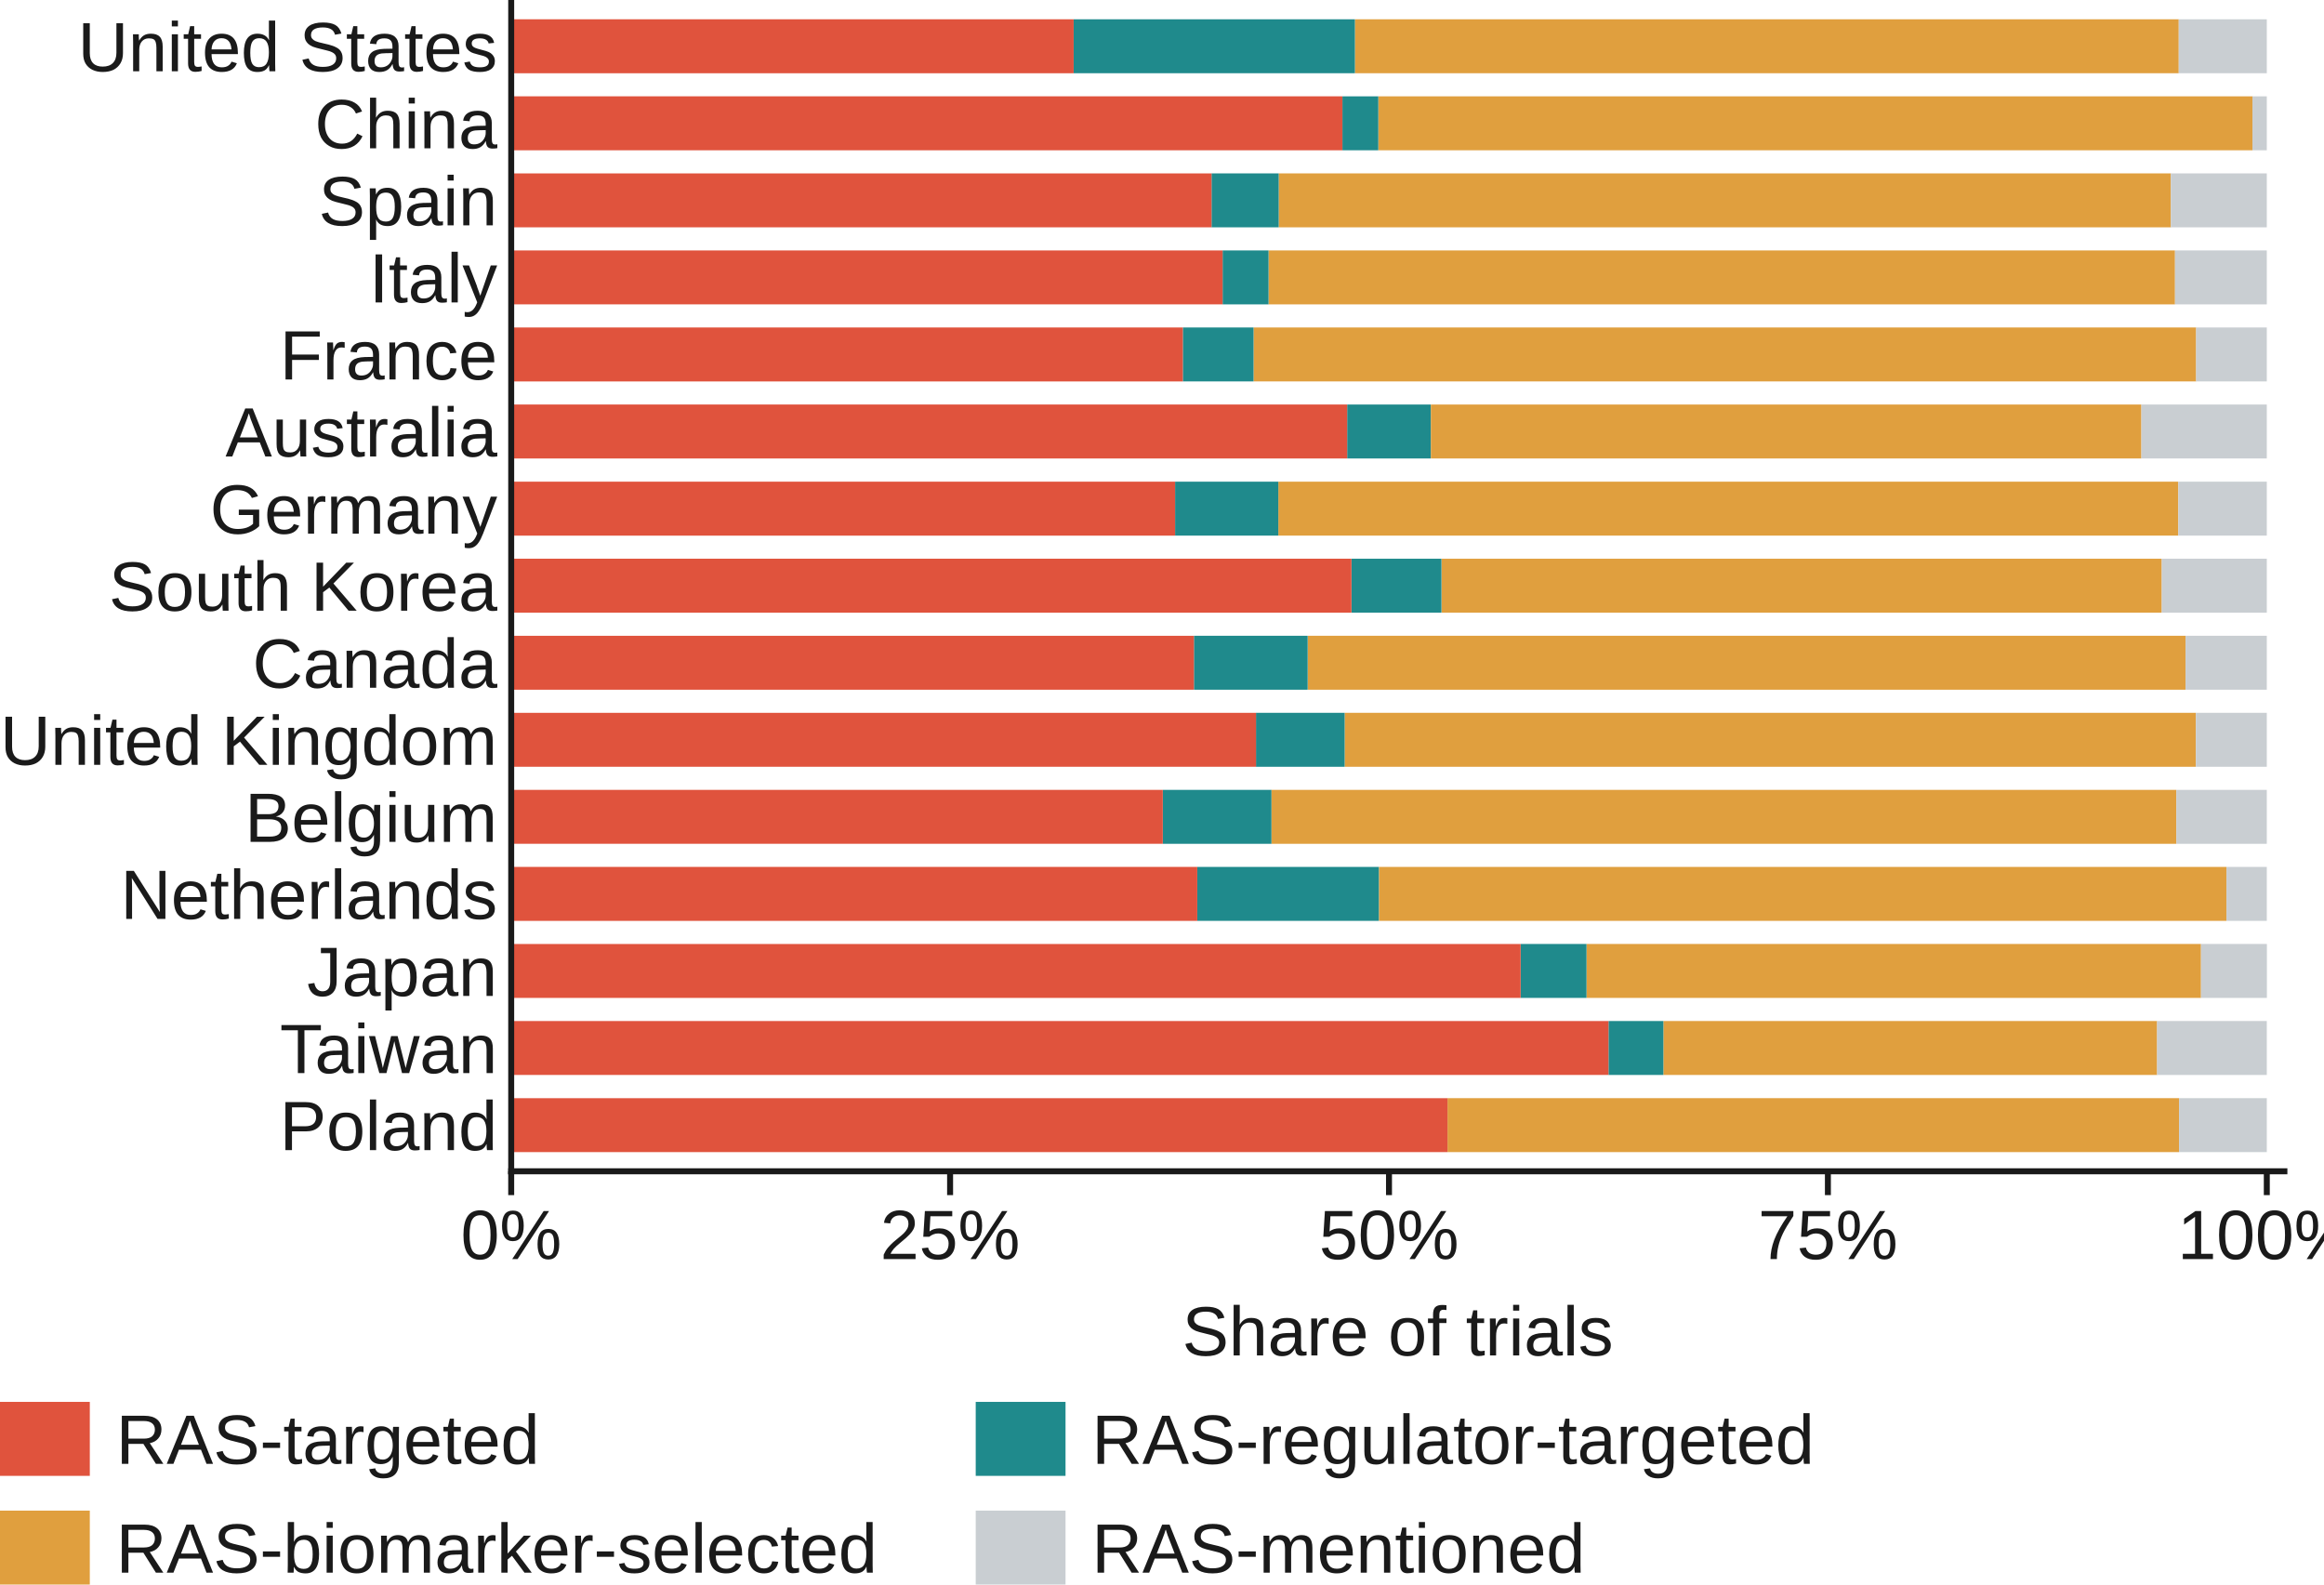
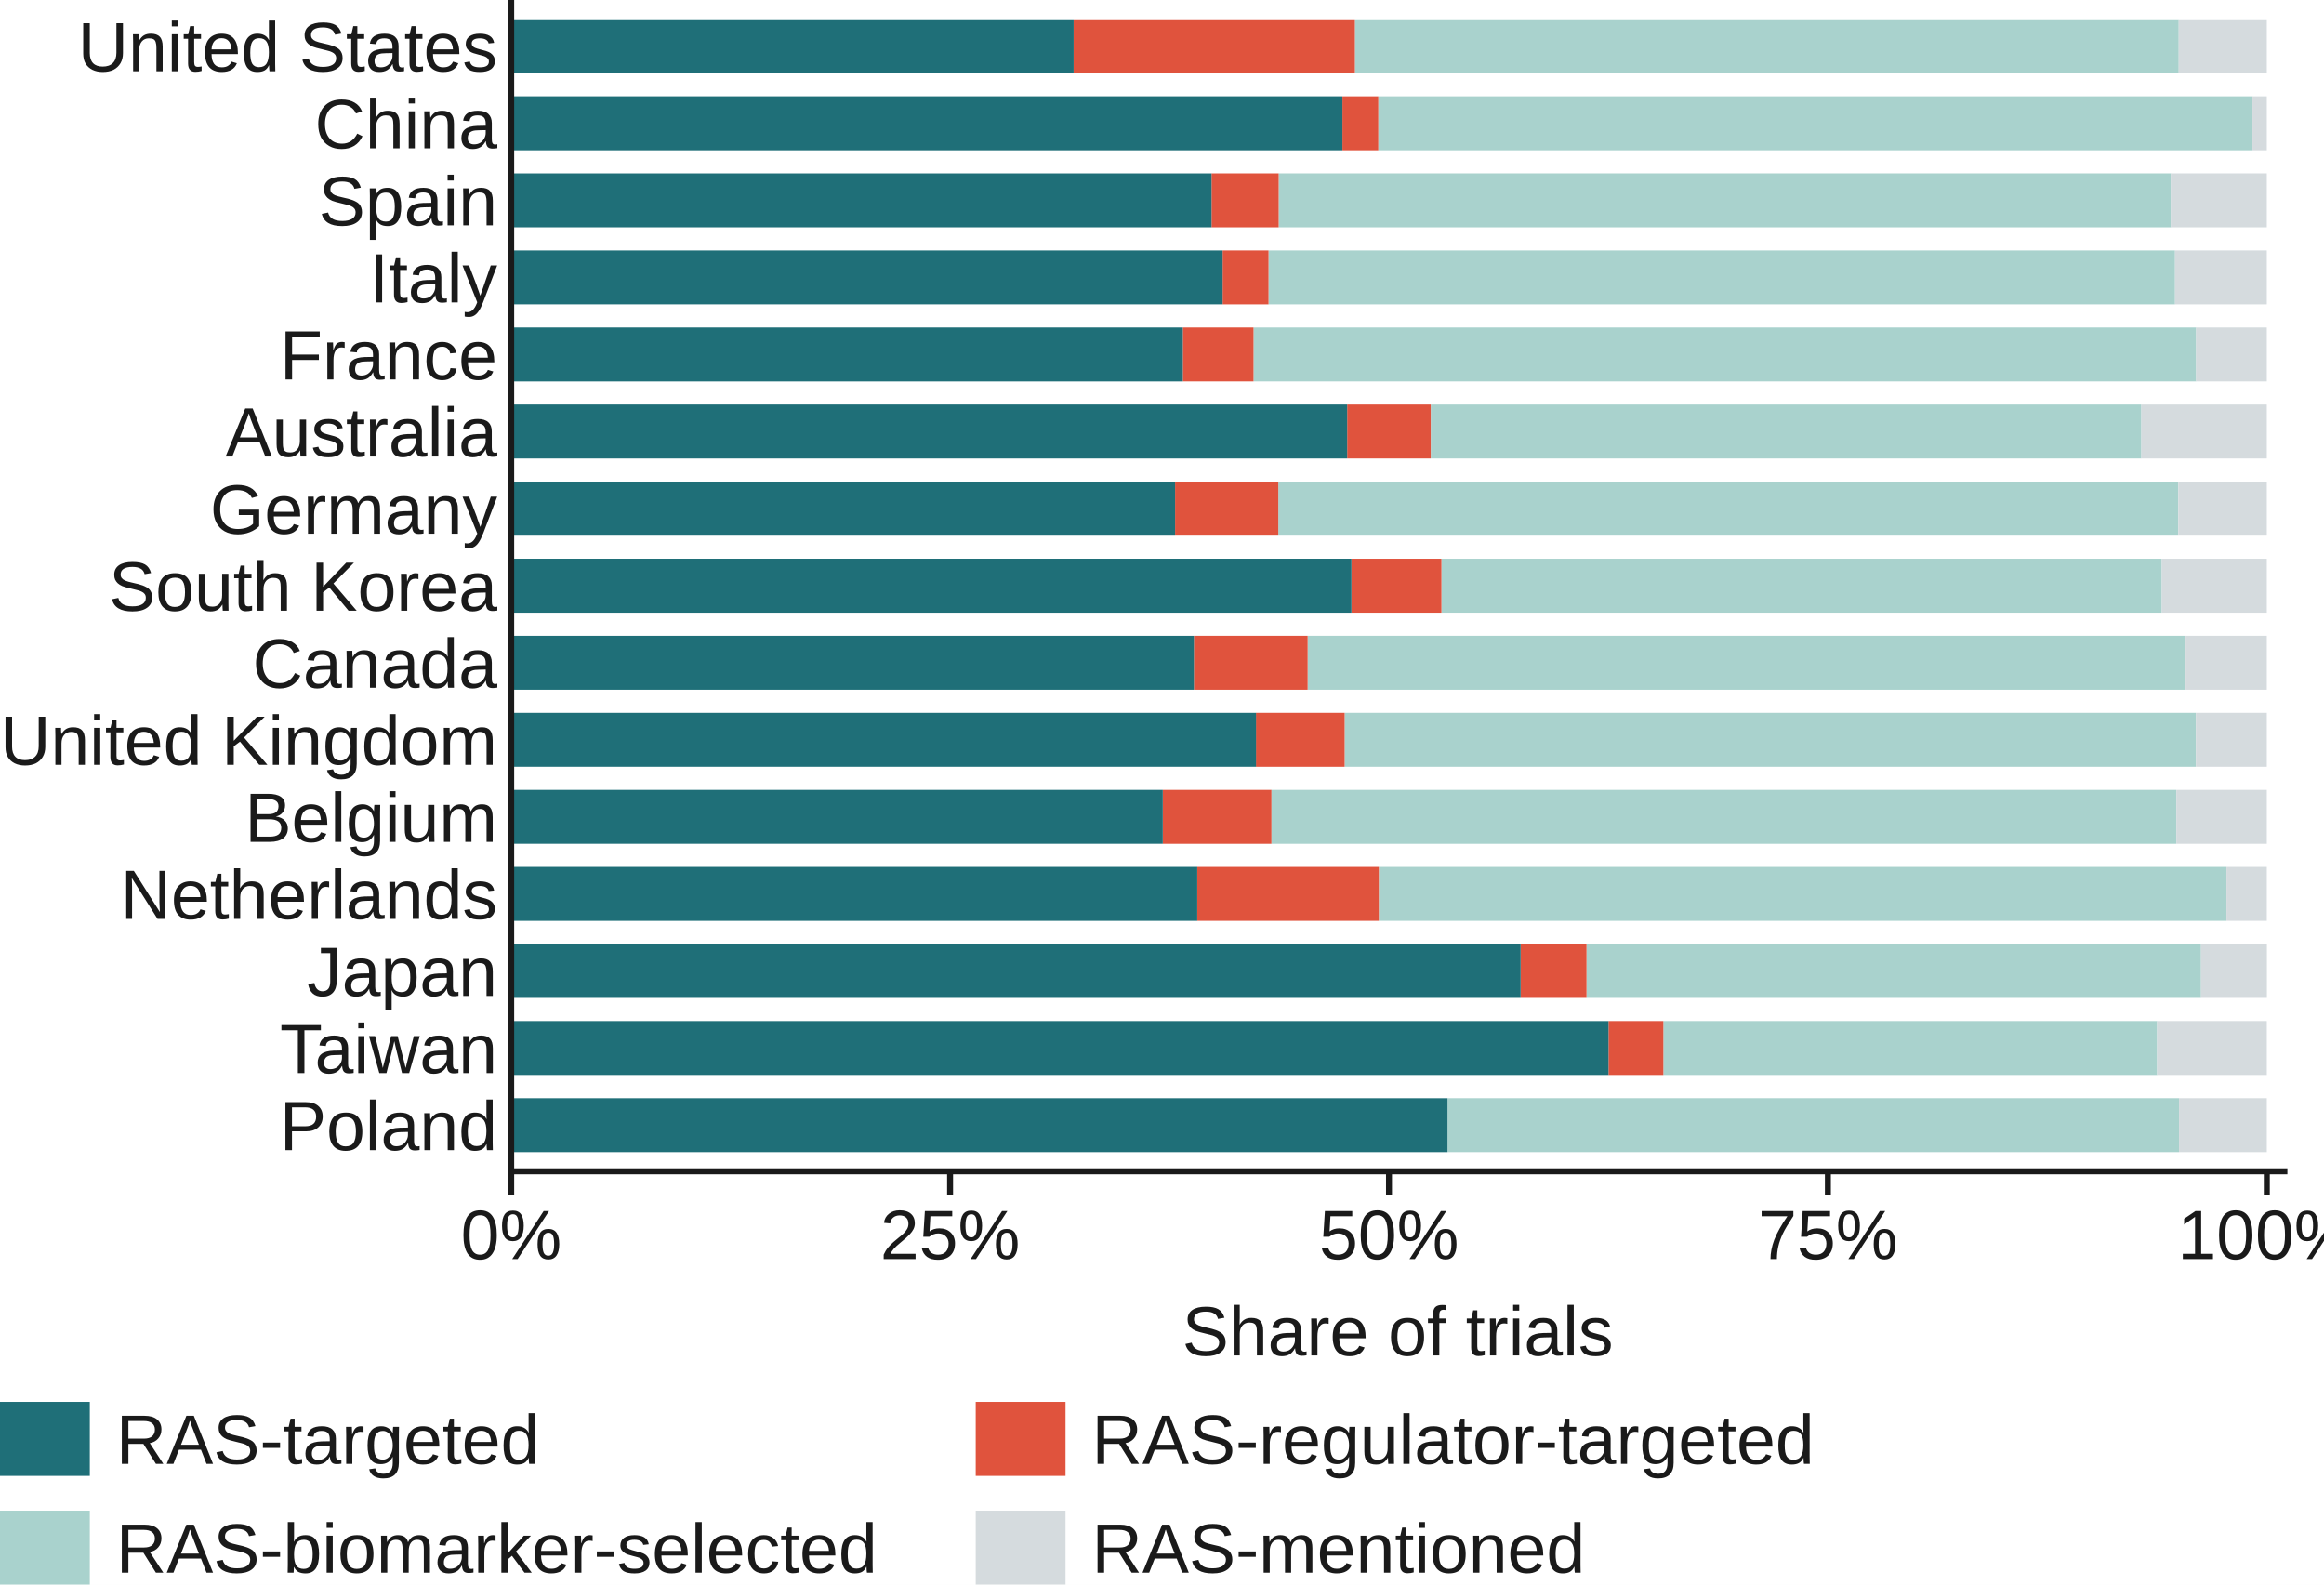
<svg xmlns="http://www.w3.org/2000/svg" width="249.45pt" height="170.08pt" viewBox="0 0 249.45 170.08">
  <g class="svglite">
    <defs>
      <style type="text/css">
    .svglite line, .svglite polyline, .svglite polygon, .svglite path, .svglite rect, .svglite circle {
      fill: none;
      stroke: #000000;
      stroke-linecap: round;
      stroke-linejoin: round;
      stroke-miterlimit: 10.00;
    }
    .svglite text {
      white-space: pre;
    }
    .svglite g.glyphgroup path {
      fill: inherit;
      stroke: none;
    }
  </style>
    </defs>
    <rect width="100%" height="100%" style="stroke: none; fill: #FFFFFF;" />
    <defs>
      <clipPath id="cpMC4wMHwyNDkuNDV8MC4wMHwxNzAuMDg=">
        <rect x="0.00" y="0.00" width="249.45" height="170.08" />
      </clipPath>
    </defs>
    <g clip-path="url(#cpMC4wMHwyNDkuNDV8MC4wMHwxNzAuMDg=)">
      <rect x="0.00" y="0" width="249.45" height="170.08" style="stroke-width: 0.73; stroke: #FFFFFF; fill: #FFFFFF;" />
    </g>
    <defs>
      <clipPath id="cpNTQuODd8MjQ1LjIwfDAuMDB8MTI1Ljcy">
        <rect x="54.87" y="0.00" width="190.33" height="125.72" />
      </clipPath>
    </defs>
    <g clip-path="url(#cpNTQuODd8MjQ1LjIwfDAuMDB8MTI1Ljcy)">
      <rect x="54.87" y="0.00" width="190.33" height="125.72" style="stroke-width: 0.73; stroke: none; fill: #FFFFFF;" />
-       <rect x="153.58" y="43.42" width="76.27" height="5.79" style="stroke-width: 0.00; stroke: none; stroke-linecap: butt; stroke-linejoin: miter; fill: #E09F3E;" />
-       <rect x="136.46" y="84.78" width="97.14" height="5.79" style="stroke-width: 0.00; stroke: none; stroke-linecap: butt; stroke-linejoin: miter; fill: #E09F3E;" />
-       <rect x="140.37" y="68.24" width="94.22" height="5.79" style="stroke-width: 0.00; stroke: none; stroke-linecap: butt; stroke-linejoin: miter; fill: #E09F3E;" />
-       <rect x="147.94" y="10.34" width="93.84" height="5.79" style="stroke-width: 0.00; stroke: none; stroke-linecap: butt; stroke-linejoin: miter; fill: #E09F3E;" />
-       <rect x="134.55" y="35.15" width="101.18" height="5.79" style="stroke-width: 0.00; stroke: none; stroke-linecap: butt; stroke-linejoin: miter; fill: #E09F3E;" />
-       <rect x="137.21" y="51.70" width="96.60" height="5.79" style="stroke-width: 0.00; stroke: none; stroke-linecap: butt; stroke-linejoin: miter; fill: #E09F3E;" />
-       <rect x="136.16" y="26.88" width="97.30" height="5.79" style="stroke-width: 0.00; stroke: none; stroke-linecap: butt; stroke-linejoin: miter; fill: #E09F3E;" />
-       <rect x="170.29" y="101.32" width="65.96" height="5.79" style="stroke-width: 0.00; stroke: none; stroke-linecap: butt; stroke-linejoin: miter; fill: #E09F3E;" />
-       <rect x="148.01" y="93.05" width="90.97" height="5.79" style="stroke-width: 0.00; stroke: none; stroke-linecap: butt; stroke-linejoin: miter; fill: #E09F3E;" />
-       <rect x="155.37" y="117.87" width="78.52" height="5.79" style="stroke-width: 0.00; stroke: none; stroke-linecap: butt; stroke-linejoin: miter; fill: #E09F3E;" />
-       <rect x="154.73" y="59.97" width="77.31" height="5.79" style="stroke-width: 0.00; stroke: none; stroke-linecap: butt; stroke-linejoin: miter; fill: #E09F3E;" />
-       <rect x="137.25" y="18.61" width="95.77" height="5.79" style="stroke-width: 0.00; stroke: none; stroke-linecap: butt; stroke-linejoin: miter; fill: #E09F3E;" />
-       <rect x="178.54" y="109.59" width="53.00" height="5.79" style="stroke-width: 0.00; stroke: none; stroke-linecap: butt; stroke-linejoin: miter; fill: #E09F3E;" />
-       <rect x="144.33" y="76.51" width="91.37" height="5.79" style="stroke-width: 0.00; stroke: none; stroke-linecap: butt; stroke-linejoin: miter; fill: #E09F3E;" />
-       <rect x="145.43" y="2.07" width="88.43" height="5.79" style="stroke-width: 0.00; stroke: none; stroke-linecap: butt; stroke-linejoin: miter; fill: #E09F3E;" />
-       <rect x="229.85" y="43.42" width="13.46" height="5.79" style="stroke-width: 0.00; stroke: none; stroke-linecap: butt; stroke-linejoin: miter; fill: #C9CED2;" />
-       <rect x="233.60" y="84.78" width="9.71" height="5.79" style="stroke-width: 0.00; stroke: none; stroke-linecap: butt; stroke-linejoin: miter; fill: #C9CED2;" />
-       <rect x="234.59" y="68.24" width="8.72" height="5.79" style="stroke-width: 0.00; stroke: none; stroke-linecap: butt; stroke-linejoin: miter; fill: #C9CED2;" />
-       <rect x="241.77" y="10.34" width="1.54" height="5.79" style="stroke-width: 0.00; stroke: none; stroke-linecap: butt; stroke-linejoin: miter; fill: #C9CED2;" />
-       <rect x="235.72" y="35.15" width="7.59" height="5.79" style="stroke-width: 0.00; stroke: none; stroke-linecap: butt; stroke-linejoin: miter; fill: #C9CED2;" />
-       <rect x="233.81" y="51.70" width="9.50" height="5.79" style="stroke-width: 0.00; stroke: none; stroke-linecap: butt; stroke-linejoin: miter; fill: #C9CED2;" />
-       <rect x="233.46" y="26.88" width="9.85" height="5.79" style="stroke-width: 0.00; stroke: none; stroke-linecap: butt; stroke-linejoin: miter; fill: #C9CED2;" />
-       <rect x="236.25" y="101.32" width="7.07" height="5.79" style="stroke-width: 0.00; stroke: none; stroke-linecap: butt; stroke-linejoin: miter; fill: #C9CED2;" />
-       <rect x="238.98" y="93.05" width="4.33" height="5.79" style="stroke-width: 0.00; stroke: none; stroke-linecap: butt; stroke-linejoin: miter; fill: #C9CED2;" />
-       <rect x="233.89" y="117.87" width="9.42" height="5.79" style="stroke-width: 0.00; stroke: none; stroke-linecap: butt; stroke-linejoin: miter; fill: #C9CED2;" />
-       <rect x="232.04" y="59.97" width="11.27" height="5.79" style="stroke-width: 0.00; stroke: none; stroke-linecap: butt; stroke-linejoin: miter; fill: #C9CED2;" />
-       <rect x="233.01" y="18.61" width="10.30" height="5.79" style="stroke-width: 0.00; stroke: none; stroke-linecap: butt; stroke-linejoin: miter; fill: #C9CED2;" />
-       <rect x="231.53" y="109.59" width="11.78" height="5.79" style="stroke-width: 0.00; stroke: none; stroke-linecap: butt; stroke-linejoin: miter; fill: #C9CED2;" />
-       <rect x="235.70" y="76.51" width="7.61" height="5.79" style="stroke-width: 0.00; stroke: none; stroke-linecap: butt; stroke-linejoin: miter; fill: #C9CED2;" />
-       <rect x="233.86" y="2.07" width="9.45" height="5.79" style="stroke-width: 0.00; stroke: none; stroke-linecap: butt; stroke-linejoin: miter; fill: #C9CED2;" />
-       <rect x="144.60" y="43.42" width="8.97" height="5.79" style="stroke-width: 0.00; stroke: none; stroke-linecap: butt; stroke-linejoin: miter; fill: #1F8A8C;" />
-       <rect x="124.81" y="84.78" width="11.66" height="5.79" style="stroke-width: 0.00; stroke: none; stroke-linecap: butt; stroke-linejoin: miter; fill: #1F8A8C;" />
-       <rect x="128.15" y="68.24" width="12.21" height="5.79" style="stroke-width: 0.00; stroke: none; stroke-linecap: butt; stroke-linejoin: miter; fill: #1F8A8C;" />
-       <rect x="144.09" y="10.34" width="3.85" height="5.79" style="stroke-width: 0.00; stroke: none; stroke-linecap: butt; stroke-linejoin: miter; fill: #1F8A8C;" />
-       <rect x="126.96" y="35.15" width="7.59" height="5.79" style="stroke-width: 0.00; stroke: none; stroke-linecap: butt; stroke-linejoin: miter; fill: #1F8A8C;" />
-       <rect x="126.13" y="51.70" width="11.08" height="5.79" style="stroke-width: 0.00; stroke: none; stroke-linecap: butt; stroke-linejoin: miter; fill: #1F8A8C;" />
-       <rect x="131.23" y="26.88" width="4.93" height="5.79" style="stroke-width: 0.00; stroke: none; stroke-linecap: butt; stroke-linejoin: miter; fill: #1F8A8C;" />
-       <rect x="163.22" y="101.32" width="7.07" height="5.79" style="stroke-width: 0.00; stroke: none; stroke-linecap: butt; stroke-linejoin: miter; fill: #1F8A8C;" />
-       <rect x="128.51" y="93.05" width="19.49" height="5.79" style="stroke-width: 0.00; stroke: none; stroke-linecap: butt; stroke-linejoin: miter; fill: #1F8A8C;" />
-       <rect x="155.37" y="117.87" width="0.00" height="5.79" style="stroke-width: 0.00; stroke: none; stroke-linecap: butt; stroke-linejoin: miter; fill: #1F8A8C;" />
-       <rect x="145.06" y="59.97" width="9.66" height="5.79" style="stroke-width: 0.00; stroke: none; stroke-linecap: butt; stroke-linejoin: miter; fill: #1F8A8C;" />
-       <rect x="130.04" y="18.61" width="7.21" height="5.79" style="stroke-width: 0.00; stroke: none; stroke-linecap: butt; stroke-linejoin: miter; fill: #1F8A8C;" />
-       <rect x="172.65" y="109.59" width="5.89" height="5.79" style="stroke-width: 0.00; stroke: none; stroke-linecap: butt; stroke-linejoin: miter; fill: #1F8A8C;" />
-       <rect x="134.81" y="76.51" width="9.52" height="5.79" style="stroke-width: 0.00; stroke: none; stroke-linecap: butt; stroke-linejoin: miter; fill: #1F8A8C;" />
-       <rect x="115.24" y="2.07" width="30.19" height="5.79" style="stroke-width: 0.00; stroke: none; stroke-linecap: butt; stroke-linejoin: miter; fill: #1F8A8C;" />
-       <rect x="54.87" y="43.42" width="89.73" height="5.79" style="stroke-width: 0.00; stroke: none; stroke-linecap: butt; stroke-linejoin: miter; fill: #E0533D;" />
-       <rect x="54.87" y="84.78" width="69.94" height="5.79" style="stroke-width: 0.00; stroke: none; stroke-linecap: butt; stroke-linejoin: miter; fill: #E0533D;" />
-       <rect x="54.87" y="68.24" width="73.28" height="5.79" style="stroke-width: 0.00; stroke: none; stroke-linecap: butt; stroke-linejoin: miter; fill: #E0533D;" />
-       <rect x="54.87" y="10.34" width="89.22" height="5.79" style="stroke-width: 0.00; stroke: none; stroke-linecap: butt; stroke-linejoin: miter; fill: #E0533D;" />
-       <rect x="54.87" y="35.15" width="72.09" height="5.79" style="stroke-width: 0.00; stroke: none; stroke-linecap: butt; stroke-linejoin: miter; fill: #E0533D;" />
-       <rect x="54.87" y="51.70" width="71.26" height="5.79" style="stroke-width: 0.00; stroke: none; stroke-linecap: butt; stroke-linejoin: miter; fill: #E0533D;" />
-       <rect x="54.87" y="26.88" width="76.36" height="5.79" style="stroke-width: 0.00; stroke: none; stroke-linecap: butt; stroke-linejoin: miter; fill: #E0533D;" />
-       <rect x="54.87" y="101.32" width="108.35" height="5.79" style="stroke-width: 0.00; stroke: none; stroke-linecap: butt; stroke-linejoin: miter; fill: #E0533D;" />
-       <rect x="54.87" y="93.05" width="73.64" height="5.79" style="stroke-width: 0.00; stroke: none; stroke-linecap: butt; stroke-linejoin: miter; fill: #E0533D;" />
-       <rect x="54.87" y="117.87" width="100.50" height="5.79" style="stroke-width: 0.00; stroke: none; stroke-linecap: butt; stroke-linejoin: miter; fill: #E0533D;" />
-       <rect x="54.87" y="59.97" width="90.19" height="5.79" style="stroke-width: 0.00; stroke: none; stroke-linecap: butt; stroke-linejoin: miter; fill: #E0533D;" />
-       <rect x="54.87" y="18.61" width="75.17" height="5.79" style="stroke-width: 0.00; stroke: none; stroke-linecap: butt; stroke-linejoin: miter; fill: #E0533D;" />
-       <rect x="54.87" y="109.59" width="117.78" height="5.79" style="stroke-width: 0.00; stroke: none; stroke-linecap: butt; stroke-linejoin: miter; fill: #E0533D;" />
-       <rect x="54.87" y="76.51" width="79.95" height="5.79" style="stroke-width: 0.00; stroke: none; stroke-linecap: butt; stroke-linejoin: miter; fill: #E0533D;" />
-       <rect x="54.87" y="2.07" width="60.37" height="5.79" style="stroke-width: 0.00; stroke: none; stroke-linecap: butt; stroke-linejoin: miter; fill: #E0533D;" />
+       <rect x="153.58" y="43.42" width="76.27" height="5.79" style="stroke-width: 0.00; stroke: none; stroke-linecap: butt; stroke-linejoin: miter; fill: #A9D2CD;" />
+       <rect x="136.46" y="84.78" width="97.14" height="5.79" style="stroke-width: 0.00; stroke: none; stroke-linecap: butt; stroke-linejoin: miter; fill: #A9D2CD;" />
+       <rect x="140.37" y="68.24" width="94.22" height="5.79" style="stroke-width: 0.00; stroke: none; stroke-linecap: butt; stroke-linejoin: miter; fill: #A9D2CD;" />
+       <rect x="147.94" y="10.34" width="93.84" height="5.79" style="stroke-width: 0.00; stroke: none; stroke-linecap: butt; stroke-linejoin: miter; fill: #A9D2CD;" />
+       <rect x="134.55" y="35.15" width="101.18" height="5.79" style="stroke-width: 0.00; stroke: none; stroke-linecap: butt; stroke-linejoin: miter; fill: #A9D2CD;" />
+       <rect x="137.21" y="51.70" width="96.60" height="5.79" style="stroke-width: 0.00; stroke: none; stroke-linecap: butt; stroke-linejoin: miter; fill: #A9D2CD;" />
+       <rect x="136.16" y="26.88" width="97.30" height="5.79" style="stroke-width: 0.00; stroke: none; stroke-linecap: butt; stroke-linejoin: miter; fill: #A9D2CD;" />
+       <rect x="170.29" y="101.32" width="65.96" height="5.79" style="stroke-width: 0.00; stroke: none; stroke-linecap: butt; stroke-linejoin: miter; fill: #A9D2CD;" />
+       <rect x="148.01" y="93.05" width="90.97" height="5.79" style="stroke-width: 0.00; stroke: none; stroke-linecap: butt; stroke-linejoin: miter; fill: #A9D2CD;" />
+       <rect x="155.37" y="117.87" width="78.52" height="5.79" style="stroke-width: 0.00; stroke: none; stroke-linecap: butt; stroke-linejoin: miter; fill: #A9D2CD;" />
+       <rect x="154.73" y="59.97" width="77.31" height="5.79" style="stroke-width: 0.00; stroke: none; stroke-linecap: butt; stroke-linejoin: miter; fill: #A9D2CD;" />
+       <rect x="137.25" y="18.61" width="95.77" height="5.79" style="stroke-width: 0.00; stroke: none; stroke-linecap: butt; stroke-linejoin: miter; fill: #A9D2CD;" />
+       <rect x="178.54" y="109.59" width="53.00" height="5.79" style="stroke-width: 0.00; stroke: none; stroke-linecap: butt; stroke-linejoin: miter; fill: #A9D2CD;" />
+       <rect x="144.33" y="76.51" width="91.37" height="5.79" style="stroke-width: 0.00; stroke: none; stroke-linecap: butt; stroke-linejoin: miter; fill: #A9D2CD;" />
+       <rect x="145.43" y="2.07" width="88.43" height="5.79" style="stroke-width: 0.00; stroke: none; stroke-linecap: butt; stroke-linejoin: miter; fill: #A9D2CD;" />
+       <rect x="229.85" y="43.42" width="13.46" height="5.79" style="stroke-width: 0.00; stroke: none; stroke-linecap: butt; stroke-linejoin: miter; fill: #D5DBDE;" />
+       <rect x="233.60" y="84.78" width="9.71" height="5.79" style="stroke-width: 0.00; stroke: none; stroke-linecap: butt; stroke-linejoin: miter; fill: #D5DBDE;" />
+       <rect x="234.59" y="68.24" width="8.72" height="5.79" style="stroke-width: 0.00; stroke: none; stroke-linecap: butt; stroke-linejoin: miter; fill: #D5DBDE;" />
+       <rect x="241.77" y="10.34" width="1.54" height="5.79" style="stroke-width: 0.00; stroke: none; stroke-linecap: butt; stroke-linejoin: miter; fill: #D5DBDE;" />
+       <rect x="235.72" y="35.15" width="7.59" height="5.79" style="stroke-width: 0.00; stroke: none; stroke-linecap: butt; stroke-linejoin: miter; fill: #D5DBDE;" />
+       <rect x="233.81" y="51.70" width="9.50" height="5.79" style="stroke-width: 0.00; stroke: none; stroke-linecap: butt; stroke-linejoin: miter; fill: #D5DBDE;" />
+       <rect x="233.46" y="26.88" width="9.85" height="5.79" style="stroke-width: 0.00; stroke: none; stroke-linecap: butt; stroke-linejoin: miter; fill: #D5DBDE;" />
+       <rect x="236.25" y="101.32" width="7.07" height="5.79" style="stroke-width: 0.00; stroke: none; stroke-linecap: butt; stroke-linejoin: miter; fill: #D5DBDE;" />
+       <rect x="238.98" y="93.05" width="4.33" height="5.79" style="stroke-width: 0.00; stroke: none; stroke-linecap: butt; stroke-linejoin: miter; fill: #D5DBDE;" />
+       <rect x="233.89" y="117.87" width="9.42" height="5.79" style="stroke-width: 0.00; stroke: none; stroke-linecap: butt; stroke-linejoin: miter; fill: #D5DBDE;" />
+       <rect x="232.04" y="59.97" width="11.27" height="5.79" style="stroke-width: 0.00; stroke: none; stroke-linecap: butt; stroke-linejoin: miter; fill: #D5DBDE;" />
+       <rect x="233.01" y="18.61" width="10.30" height="5.79" style="stroke-width: 0.00; stroke: none; stroke-linecap: butt; stroke-linejoin: miter; fill: #D5DBDE;" />
+       <rect x="231.53" y="109.59" width="11.78" height="5.79" style="stroke-width: 0.00; stroke: none; stroke-linecap: butt; stroke-linejoin: miter; fill: #D5DBDE;" />
+       <rect x="235.70" y="76.51" width="7.61" height="5.79" style="stroke-width: 0.00; stroke: none; stroke-linecap: butt; stroke-linejoin: miter; fill: #D5DBDE;" />
+       <rect x="233.86" y="2.07" width="9.45" height="5.79" style="stroke-width: 0.00; stroke: none; stroke-linecap: butt; stroke-linejoin: miter; fill: #D5DBDE;" />
+       <rect x="144.60" y="43.42" width="8.97" height="5.79" style="stroke-width: 0.00; stroke: none; stroke-linecap: butt; stroke-linejoin: miter; fill: #E0533D;" />
+       <rect x="124.81" y="84.78" width="11.66" height="5.79" style="stroke-width: 0.00; stroke: none; stroke-linecap: butt; stroke-linejoin: miter; fill: #E0533D;" />
+       <rect x="128.15" y="68.24" width="12.21" height="5.79" style="stroke-width: 0.00; stroke: none; stroke-linecap: butt; stroke-linejoin: miter; fill: #E0533D;" />
+       <rect x="144.09" y="10.34" width="3.85" height="5.79" style="stroke-width: 0.00; stroke: none; stroke-linecap: butt; stroke-linejoin: miter; fill: #E0533D;" />
+       <rect x="126.96" y="35.15" width="7.59" height="5.79" style="stroke-width: 0.00; stroke: none; stroke-linecap: butt; stroke-linejoin: miter; fill: #E0533D;" />
+       <rect x="126.13" y="51.70" width="11.08" height="5.79" style="stroke-width: 0.00; stroke: none; stroke-linecap: butt; stroke-linejoin: miter; fill: #E0533D;" />
+       <rect x="131.23" y="26.88" width="4.93" height="5.79" style="stroke-width: 0.00; stroke: none; stroke-linecap: butt; stroke-linejoin: miter; fill: #E0533D;" />
+       <rect x="163.22" y="101.32" width="7.07" height="5.79" style="stroke-width: 0.00; stroke: none; stroke-linecap: butt; stroke-linejoin: miter; fill: #E0533D;" />
+       <rect x="128.51" y="93.05" width="19.49" height="5.79" style="stroke-width: 0.00; stroke: none; stroke-linecap: butt; stroke-linejoin: miter; fill: #E0533D;" />
+       <rect x="155.37" y="117.87" width="0.00" height="5.79" style="stroke-width: 0.00; stroke: none; stroke-linecap: butt; stroke-linejoin: miter; fill: #E0533D;" />
+       <rect x="145.06" y="59.97" width="9.66" height="5.79" style="stroke-width: 0.00; stroke: none; stroke-linecap: butt; stroke-linejoin: miter; fill: #E0533D;" />
+       <rect x="130.04" y="18.61" width="7.21" height="5.79" style="stroke-width: 0.00; stroke: none; stroke-linecap: butt; stroke-linejoin: miter; fill: #E0533D;" />
+       <rect x="172.65" y="109.59" width="5.89" height="5.79" style="stroke-width: 0.00; stroke: none; stroke-linecap: butt; stroke-linejoin: miter; fill: #E0533D;" />
+       <rect x="134.81" y="76.51" width="9.52" height="5.79" style="stroke-width: 0.00; stroke: none; stroke-linecap: butt; stroke-linejoin: miter; fill: #E0533D;" />
+       <rect x="115.24" y="2.07" width="30.19" height="5.79" style="stroke-width: 0.00; stroke: none; stroke-linecap: butt; stroke-linejoin: miter; fill: #E0533D;" />
+       <rect x="54.87" y="43.42" width="89.73" height="5.79" style="stroke-width: 0.00; stroke: none; stroke-linecap: butt; stroke-linejoin: miter; fill: #1F6F78;" />
+       <rect x="54.87" y="84.78" width="69.94" height="5.79" style="stroke-width: 0.00; stroke: none; stroke-linecap: butt; stroke-linejoin: miter; fill: #1F6F78;" />
+       <rect x="54.87" y="68.24" width="73.28" height="5.79" style="stroke-width: 0.00; stroke: none; stroke-linecap: butt; stroke-linejoin: miter; fill: #1F6F78;" />
+       <rect x="54.87" y="10.34" width="89.22" height="5.79" style="stroke-width: 0.00; stroke: none; stroke-linecap: butt; stroke-linejoin: miter; fill: #1F6F78;" />
+       <rect x="54.87" y="35.15" width="72.09" height="5.79" style="stroke-width: 0.00; stroke: none; stroke-linecap: butt; stroke-linejoin: miter; fill: #1F6F78;" />
+       <rect x="54.87" y="51.70" width="71.26" height="5.79" style="stroke-width: 0.00; stroke: none; stroke-linecap: butt; stroke-linejoin: miter; fill: #1F6F78;" />
+       <rect x="54.87" y="26.88" width="76.36" height="5.79" style="stroke-width: 0.00; stroke: none; stroke-linecap: butt; stroke-linejoin: miter; fill: #1F6F78;" />
+       <rect x="54.87" y="101.32" width="108.35" height="5.79" style="stroke-width: 0.00; stroke: none; stroke-linecap: butt; stroke-linejoin: miter; fill: #1F6F78;" />
+       <rect x="54.87" y="93.05" width="73.64" height="5.79" style="stroke-width: 0.00; stroke: none; stroke-linecap: butt; stroke-linejoin: miter; fill: #1F6F78;" />
+       <rect x="54.87" y="117.87" width="100.50" height="5.79" style="stroke-width: 0.00; stroke: none; stroke-linecap: butt; stroke-linejoin: miter; fill: #1F6F78;" />
+       <rect x="54.87" y="59.97" width="90.19" height="5.79" style="stroke-width: 0.00; stroke: none; stroke-linecap: butt; stroke-linejoin: miter; fill: #1F6F78;" />
+       <rect x="54.87" y="18.61" width="75.17" height="5.79" style="stroke-width: 0.00; stroke: none; stroke-linecap: butt; stroke-linejoin: miter; fill: #1F6F78;" />
+       <rect x="54.87" y="109.59" width="117.78" height="5.79" style="stroke-width: 0.00; stroke: none; stroke-linecap: butt; stroke-linejoin: miter; fill: #1F6F78;" />
+       <rect x="54.87" y="76.51" width="79.95" height="5.79" style="stroke-width: 0.00; stroke: none; stroke-linecap: butt; stroke-linejoin: miter; fill: #1F6F78;" />
+       <rect x="54.87" y="2.07" width="60.37" height="5.79" style="stroke-width: 0.00; stroke: none; stroke-linecap: butt; stroke-linejoin: miter; fill: #1F6F78;" />
    </g>
    <g clip-path="url(#cpMC4wMHwyNDkuNDV8MC4wMHwxNzAuMDg=)">
      <polyline points="54.87,125.72 54.87,-0 " style="stroke-width: 0.64; stroke: #1A1A1A; stroke-linecap: square;" />
      <text x="53.38" y="123.45" text-anchor="end" style="font-size: 7.50px;fill: #1A1A1A; font-family: &quot;Arial&quot;;" textLength="23.36px" lengthAdjust="spacingAndGlyphs">Poland</text>
      <text x="53.38" y="115.18" text-anchor="end" style="font-size: 7.50px;fill: #1A1A1A; font-family: &quot;Arial&quot;;" textLength="23.36px" lengthAdjust="spacingAndGlyphs">Taiwan</text>
      <text x="53.38" y="106.90" text-anchor="end" style="font-size: 7.50px;fill: #1A1A1A; font-family: &quot;Arial&quot;;" textLength="20.44px" lengthAdjust="spacingAndGlyphs">Japan</text>
      <text x="53.38" y="98.63" text-anchor="end" style="font-size: 7.50px;fill: #1A1A1A; font-family: &quot;Arial&quot;;" textLength="40.45px" lengthAdjust="spacingAndGlyphs">Netherlands</text>
      <text x="53.38" y="90.36" text-anchor="end" style="font-size: 7.50px;fill: #1A1A1A; font-family: &quot;Arial&quot;;" textLength="27.11px" lengthAdjust="spacingAndGlyphs">Belgium</text>
      <text x="53.38" y="82.09" text-anchor="end" style="font-size: 7.50px;fill: #1A1A1A; font-family: &quot;Arial&quot;;" textLength="53.38px" lengthAdjust="spacingAndGlyphs">United Kingdom</text>
      <text x="53.38" y="73.82" text-anchor="end" style="font-size: 7.50px;fill: #1A1A1A; font-family: &quot;Arial&quot;;" textLength="26.28px" lengthAdjust="spacingAndGlyphs">Canada</text>
      <text x="53.38" y="65.55" text-anchor="end" style="font-size: 7.50px;fill: #1A1A1A; font-family: &quot;Arial&quot;;" textLength="41.69px" lengthAdjust="spacingAndGlyphs">South Korea</text>
      <text x="53.38" y="57.28" text-anchor="end" style="font-size: 7.50px;fill: #1A1A1A; font-family: &quot;Arial&quot;;" textLength="30.84px" lengthAdjust="spacingAndGlyphs">Germany</text>
      <text x="53.38" y="49.00" text-anchor="end" style="font-size: 7.50px;fill: #1A1A1A; font-family: &quot;Arial&quot;;" textLength="29.19px" lengthAdjust="spacingAndGlyphs">Australia</text>
      <text x="53.38" y="40.73" text-anchor="end" style="font-size: 7.50px;fill: #1A1A1A; font-family: &quot;Arial&quot;;" textLength="23.34px" lengthAdjust="spacingAndGlyphs">France</text>
      <text x="53.38" y="32.46" text-anchor="end" style="font-size: 7.50px;fill: #1A1A1A; font-family: &quot;Arial&quot;;" textLength="13.75px" lengthAdjust="spacingAndGlyphs">Italy</text>
      <text x="53.38" y="24.19" text-anchor="end" style="font-size: 7.50px;fill: #1A1A1A; font-family: &quot;Arial&quot;;" textLength="19.19px" lengthAdjust="spacingAndGlyphs">Spain</text>
      <text x="53.38" y="15.92" text-anchor="end" style="font-size: 7.50px;fill: #1A1A1A; font-family: &quot;Arial&quot;;" textLength="19.61px" lengthAdjust="spacingAndGlyphs">China</text>
      <text x="53.38" y="7.65" text-anchor="end" style="font-size: 7.50px;fill: #1A1A1A; font-family: &quot;Arial&quot;;" textLength="45.02px" lengthAdjust="spacingAndGlyphs">United States</text>
      <polyline points="54.87,125.72 245.20,125.72 " style="stroke-width: 0.64; stroke: #1A1A1A; stroke-linecap: square;" />
      <polyline points="54.87,128.28 54.87,125.72 " style="stroke-width: 0.64; stroke: #1A1A1A; stroke-linecap: butt;" />
      <polyline points="101.98,128.28 101.98,125.72 " style="stroke-width: 0.64; stroke: #1A1A1A; stroke-linecap: butt;" />
      <polyline points="149.09,128.28 149.09,125.72 " style="stroke-width: 0.64; stroke: #1A1A1A; stroke-linecap: butt;" />
      <polyline points="196.20,128.28 196.20,125.72 " style="stroke-width: 0.64; stroke: #1A1A1A; stroke-linecap: butt;" />
      <polyline points="243.31,128.28 243.31,125.72 " style="stroke-width: 0.64; stroke: #1A1A1A; stroke-linecap: butt;" />
      <text x="54.87" y="135.14" text-anchor="middle" style="font-size: 7.50px;fill: #1A1A1A; font-family: &quot;Arial&quot;;" textLength="10.84px" lengthAdjust="spacingAndGlyphs">0%</text>
      <text x="101.98" y="135.14" text-anchor="middle" style="font-size: 7.50px;fill: #1A1A1A; font-family: &quot;Arial&quot;;" textLength="15.02px" lengthAdjust="spacingAndGlyphs">25%</text>
      <text x="149.09" y="135.14" text-anchor="middle" style="font-size: 7.50px;fill: #1A1A1A; font-family: &quot;Arial&quot;;" textLength="15.02px" lengthAdjust="spacingAndGlyphs">50%</text>
      <text x="196.20" y="135.14" text-anchor="middle" style="font-size: 7.50px;fill: #1A1A1A; font-family: &quot;Arial&quot;;" textLength="15.02px" lengthAdjust="spacingAndGlyphs">75%</text>
      <text x="243.31" y="135.14" text-anchor="middle" style="font-size: 7.50px;fill: #1A1A1A; font-family: &quot;Arial&quot;;" textLength="19.19px" lengthAdjust="spacingAndGlyphs">100%</text>
      <text x="150.03" y="145.49" text-anchor="middle" style="font-size: 7.50px;fill: #1A1A1A; font-family: &quot;Arial&quot;;" textLength="46.27px" lengthAdjust="spacingAndGlyphs">Share of trials</text>
      <rect x="0.00" y="150.47" width="9.64" height="7.94" style="stroke-width: 0.73; stroke: none; fill: #FFFFFF;" />
-       <rect x="0.00" y="150.47" width="9.64" height="7.94" style="stroke-width: 0.00; stroke: none; stroke-linecap: butt; stroke-linejoin: miter; fill: #E0533D;" />
+       <rect x="0.00" y="150.47" width="9.64" height="7.94" style="stroke-width: 0.00; stroke: none; stroke-linecap: butt; stroke-linejoin: miter; fill: #1F6F78;" />
      <rect x="104.73" y="150.47" width="9.64" height="7.94" style="stroke-width: 0.73; stroke: none; fill: #FFFFFF;" />
-       <rect x="104.73" y="150.47" width="9.64" height="7.94" style="stroke-width: 0.00; stroke: none; stroke-linecap: butt; stroke-linejoin: miter; fill: #1F8A8C;" />
+       <rect x="104.73" y="150.47" width="9.64" height="7.94" style="stroke-width: 0.00; stroke: none; stroke-linecap: butt; stroke-linejoin: miter; fill: #E0533D;" />
      <rect x="0.00" y="162.14" width="9.64" height="7.94" style="stroke-width: 0.73; stroke: none; fill: #FFFFFF;" />
-       <rect x="0.00" y="162.14" width="9.64" height="7.94" style="stroke-width: 0.00; stroke: none; stroke-linecap: butt; stroke-linejoin: miter; fill: #E09F3E;" />
+       <rect x="0.00" y="162.14" width="9.64" height="7.94" style="stroke-width: 0.00; stroke: none; stroke-linecap: butt; stroke-linejoin: miter; fill: #A9D2CD;" />
      <rect x="104.73" y="162.14" width="9.64" height="7.94" style="stroke-width: 0.73; stroke: none; fill: #FFFFFF;" />
-       <rect x="104.73" y="162.14" width="9.64" height="7.94" style="stroke-width: 0.00; stroke: none; stroke-linecap: butt; stroke-linejoin: miter; fill: #C9CED2;" />
+       <rect x="104.73" y="162.14" width="9.64" height="7.94" style="stroke-width: 0.00; stroke: none; stroke-linecap: butt; stroke-linejoin: miter; fill: #D5DBDE;" />
      <text x="12.47" y="157.12" style="font-size: 7.50px;fill: #1A1A1A; font-family: &quot;Arial&quot;;" textLength="45.44px" lengthAdjust="spacingAndGlyphs">RAS-targeted</text>
      <text x="117.20" y="157.12" style="font-size: 7.50px;fill: #1A1A1A; font-family: &quot;Arial&quot;;" textLength="77.55px" lengthAdjust="spacingAndGlyphs">RAS-regulator-targeted</text>
      <text x="12.47" y="168.80" style="font-size: 7.50px;fill: #1A1A1A; font-family: &quot;Arial&quot;;" textLength="81.72px" lengthAdjust="spacingAndGlyphs">RAS-biomarker-selected</text>
      <text x="117.20" y="168.80" style="font-size: 7.50px;fill: #1A1A1A; font-family: &quot;Arial&quot;;" textLength="52.95px" lengthAdjust="spacingAndGlyphs">RAS-mentioned</text>
    </g>
  </g>
</svg>
